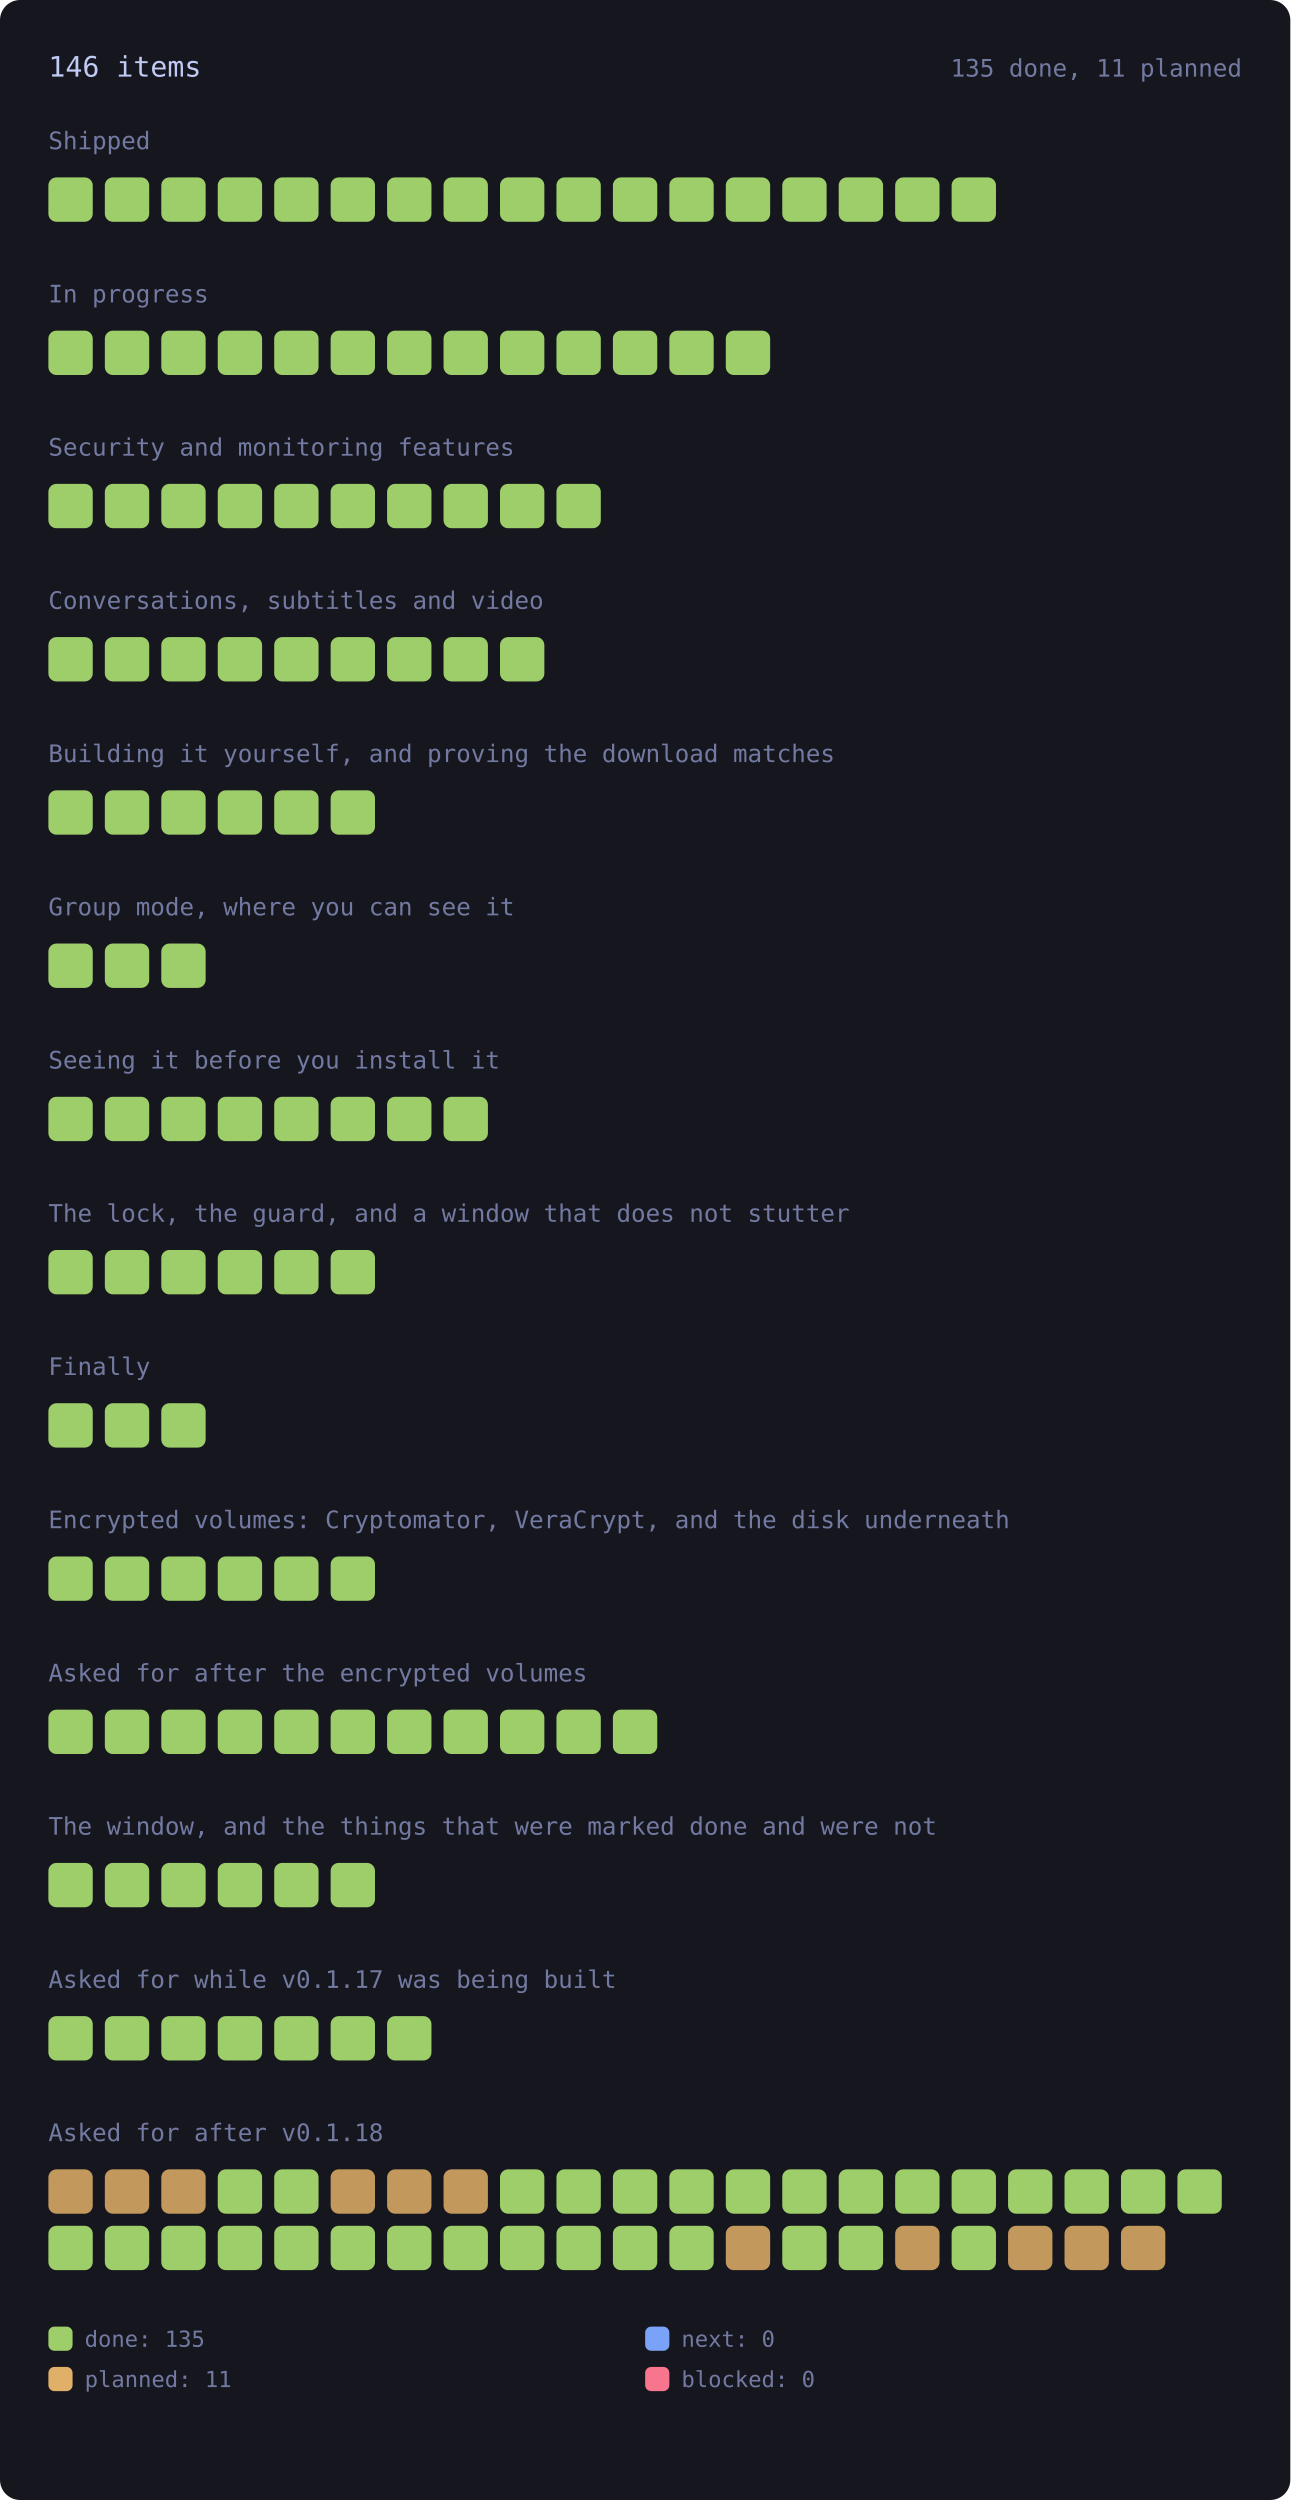
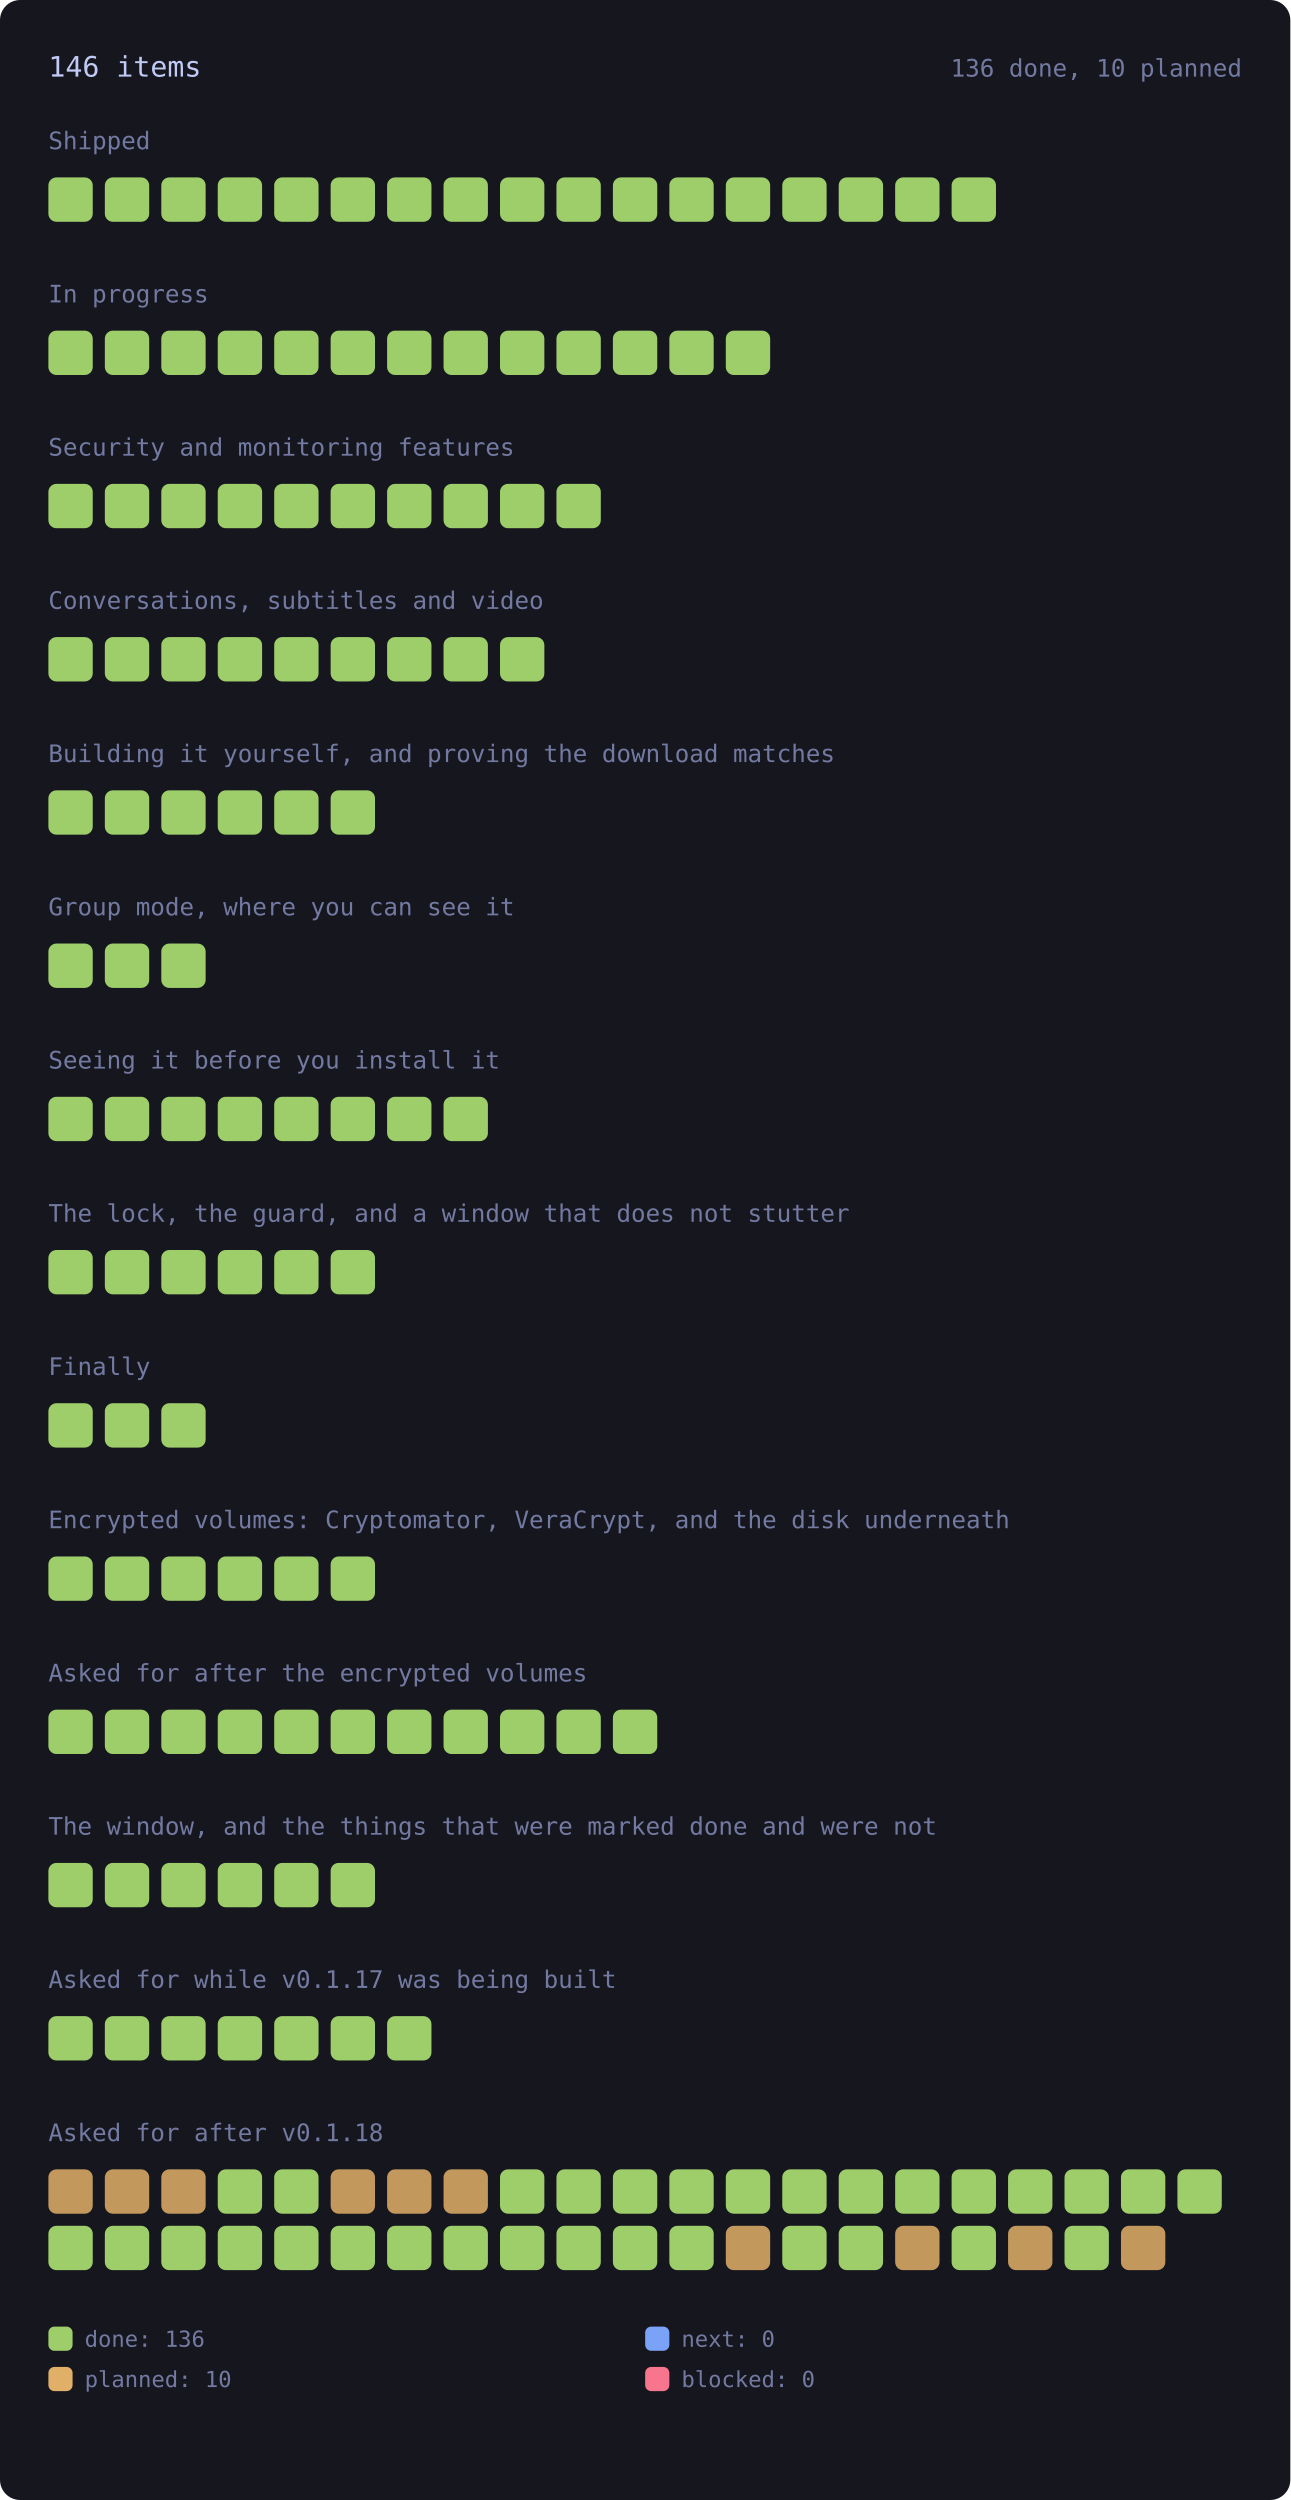
<svg xmlns="http://www.w3.org/2000/svg" viewBox="0 0 640 1240" width="640" height="1240" style="max-width:100%;height:auto" role="img" aria-label="every roadmap item, coloured by state">
  <style>.rm-square{transform-box:fill-box;transform-origin:center;animation:rm-in .45s cubic-bezier(.2,.8,.3,1) backwards;transition:filter .15s ease}.rm-square:hover{filter:brightness(1.35)}@keyframes rm-in{from{opacity:0;transform:scale(.4)}to{opacity:1;transform:none}}@media (prefers-reduced-motion:reduce){.rm-square{animation:none}}</style>
  <rect x="0" y="0" width="640" height="1240" rx="10" fill="var(--bg-inset, #16161e)" />
  <text x="24.0" y="38.0" font-family="ui-monospace, SFMono-Regular, Menlo, Consolas, monospace" font-size="14" fill="var(--fg, #c0caf5)">146 items</text>
-   <text x="616.0" y="38.0" font-family="ui-monospace, SFMono-Regular, Menlo, Consolas, monospace" font-size="12" fill="var(--muted, #737aa2)" text-anchor="end">135 done, 11 planned</text>
+   <text x="616.0" y="38.0" font-family="ui-monospace, SFMono-Regular, Menlo, Consolas, monospace" font-size="12" fill="var(--muted, #737aa2)" text-anchor="end">136 done, 10 planned</text>
  <text x="24.0" y="74.0" font-family="ui-monospace, SFMono-Regular, Menlo, Consolas, monospace" font-size="12" fill="var(--muted, #737aa2)">Shipped</text>
  <g opacity="1">
    <rect class="rm-square" style="animation-delay:0ms" x="24.0" y="88.0" width="22.0" height="22.0" rx="4" fill="var(--ok, #9ece6a)" />
  </g>
  <g opacity="1">
    <rect class="rm-square" style="animation-delay:12ms" x="52.0" y="88.0" width="22.0" height="22.0" rx="4" fill="var(--ok, #9ece6a)" />
  </g>
  <g opacity="1">
    <rect class="rm-square" style="animation-delay:24ms" x="80.0" y="88.0" width="22.0" height="22.0" rx="4" fill="var(--ok, #9ece6a)" />
  </g>
  <g opacity="1">
    <rect class="rm-square" style="animation-delay:36ms" x="108.0" y="88.0" width="22.0" height="22.0" rx="4" fill="var(--ok, #9ece6a)" />
  </g>
  <g opacity="1">
    <rect class="rm-square" style="animation-delay:48ms" x="136.0" y="88.0" width="22.0" height="22.0" rx="4" fill="var(--ok, #9ece6a)" />
  </g>
  <g opacity="1">
    <rect class="rm-square" style="animation-delay:60ms" x="164.0" y="88.0" width="22.0" height="22.0" rx="4" fill="var(--ok, #9ece6a)" />
  </g>
  <g opacity="1">
    <rect class="rm-square" style="animation-delay:72ms" x="192.0" y="88.0" width="22.0" height="22.0" rx="4" fill="var(--ok, #9ece6a)" />
  </g>
  <g opacity="1">
    <rect class="rm-square" style="animation-delay:84ms" x="220.0" y="88.0" width="22.0" height="22.0" rx="4" fill="var(--ok, #9ece6a)" />
  </g>
  <g opacity="1">
    <rect class="rm-square" style="animation-delay:96ms" x="248.0" y="88.0" width="22.0" height="22.0" rx="4" fill="var(--ok, #9ece6a)" />
  </g>
  <g opacity="1">
    <rect class="rm-square" style="animation-delay:108ms" x="276.0" y="88.0" width="22.0" height="22.0" rx="4" fill="var(--ok, #9ece6a)" />
  </g>
  <g opacity="1">
    <rect class="rm-square" style="animation-delay:120ms" x="304.0" y="88.0" width="22.0" height="22.0" rx="4" fill="var(--ok, #9ece6a)" />
  </g>
  <g opacity="1">
    <rect class="rm-square" style="animation-delay:132ms" x="332.0" y="88.0" width="22.0" height="22.0" rx="4" fill="var(--ok, #9ece6a)" />
  </g>
  <g opacity="1">
    <rect class="rm-square" style="animation-delay:144ms" x="360.0" y="88.0" width="22.0" height="22.0" rx="4" fill="var(--ok, #9ece6a)" />
  </g>
  <g opacity="1">
    <rect class="rm-square" style="animation-delay:156ms" x="388.0" y="88.0" width="22.0" height="22.0" rx="4" fill="var(--ok, #9ece6a)" />
  </g>
  <g opacity="1">
    <rect class="rm-square" style="animation-delay:168ms" x="416.0" y="88.0" width="22.0" height="22.0" rx="4" fill="var(--ok, #9ece6a)" />
  </g>
  <g opacity="1">
    <rect class="rm-square" style="animation-delay:180ms" x="444.0" y="88.0" width="22.0" height="22.0" rx="4" fill="var(--ok, #9ece6a)" />
  </g>
  <g opacity="1">
    <rect class="rm-square" style="animation-delay:192ms" x="472.0" y="88.0" width="22.0" height="22.0" rx="4" fill="var(--ok, #9ece6a)" />
  </g>
  <text x="24.0" y="150.0" font-family="ui-monospace, SFMono-Regular, Menlo, Consolas, monospace" font-size="12" fill="var(--muted, #737aa2)">In progress</text>
  <g opacity="1">
    <rect class="rm-square" style="animation-delay:0ms" x="24.0" y="164.0" width="22.0" height="22.0" rx="4" fill="var(--ok, #9ece6a)" />
  </g>
  <g opacity="1">
    <rect class="rm-square" style="animation-delay:12ms" x="52.0" y="164.0" width="22.0" height="22.0" rx="4" fill="var(--ok, #9ece6a)" />
  </g>
  <g opacity="1">
    <rect class="rm-square" style="animation-delay:24ms" x="80.0" y="164.0" width="22.0" height="22.0" rx="4" fill="var(--ok, #9ece6a)" />
  </g>
  <g opacity="1">
    <rect class="rm-square" style="animation-delay:36ms" x="108.0" y="164.0" width="22.0" height="22.0" rx="4" fill="var(--ok, #9ece6a)" />
  </g>
  <g opacity="1">
    <rect class="rm-square" style="animation-delay:48ms" x="136.0" y="164.0" width="22.0" height="22.0" rx="4" fill="var(--ok, #9ece6a)" />
  </g>
  <g opacity="1">
    <rect class="rm-square" style="animation-delay:60ms" x="164.0" y="164.0" width="22.0" height="22.0" rx="4" fill="var(--ok, #9ece6a)" />
  </g>
  <g opacity="1">
    <rect class="rm-square" style="animation-delay:72ms" x="192.0" y="164.0" width="22.0" height="22.0" rx="4" fill="var(--ok, #9ece6a)" />
  </g>
  <g opacity="1">
    <rect class="rm-square" style="animation-delay:84ms" x="220.0" y="164.0" width="22.0" height="22.0" rx="4" fill="var(--ok, #9ece6a)" />
  </g>
  <g opacity="1">
    <rect class="rm-square" style="animation-delay:96ms" x="248.0" y="164.0" width="22.0" height="22.0" rx="4" fill="var(--ok, #9ece6a)" />
  </g>
  <g opacity="1">
    <rect class="rm-square" style="animation-delay:108ms" x="276.0" y="164.0" width="22.0" height="22.0" rx="4" fill="var(--ok, #9ece6a)" />
  </g>
  <g opacity="1">
    <rect class="rm-square" style="animation-delay:120ms" x="304.0" y="164.0" width="22.0" height="22.0" rx="4" fill="var(--ok, #9ece6a)" />
  </g>
  <g opacity="1">
    <rect class="rm-square" style="animation-delay:132ms" x="332.0" y="164.0" width="22.0" height="22.0" rx="4" fill="var(--ok, #9ece6a)" />
  </g>
  <g opacity="1">
    <rect class="rm-square" style="animation-delay:144ms" x="360.0" y="164.0" width="22.0" height="22.0" rx="4" fill="var(--ok, #9ece6a)" />
  </g>
  <text x="24.0" y="226.0" font-family="ui-monospace, SFMono-Regular, Menlo, Consolas, monospace" font-size="12" fill="var(--muted, #737aa2)">Security and monitoring features</text>
  <g opacity="1">
    <rect class="rm-square" style="animation-delay:0ms" x="24.0" y="240.0" width="22.0" height="22.0" rx="4" fill="var(--ok, #9ece6a)" />
  </g>
  <g opacity="1">
    <rect class="rm-square" style="animation-delay:12ms" x="52.0" y="240.0" width="22.0" height="22.0" rx="4" fill="var(--ok, #9ece6a)" />
  </g>
  <g opacity="1">
    <rect class="rm-square" style="animation-delay:24ms" x="80.0" y="240.0" width="22.0" height="22.0" rx="4" fill="var(--ok, #9ece6a)" />
  </g>
  <g opacity="1">
    <rect class="rm-square" style="animation-delay:36ms" x="108.0" y="240.0" width="22.0" height="22.0" rx="4" fill="var(--ok, #9ece6a)" />
  </g>
  <g opacity="1">
    <rect class="rm-square" style="animation-delay:48ms" x="136.0" y="240.0" width="22.0" height="22.0" rx="4" fill="var(--ok, #9ece6a)" />
  </g>
  <g opacity="1">
    <rect class="rm-square" style="animation-delay:60ms" x="164.0" y="240.0" width="22.0" height="22.0" rx="4" fill="var(--ok, #9ece6a)" />
  </g>
  <g opacity="1">
    <rect class="rm-square" style="animation-delay:72ms" x="192.0" y="240.0" width="22.0" height="22.0" rx="4" fill="var(--ok, #9ece6a)" />
  </g>
  <g opacity="1">
    <rect class="rm-square" style="animation-delay:84ms" x="220.0" y="240.0" width="22.0" height="22.0" rx="4" fill="var(--ok, #9ece6a)" />
  </g>
  <g opacity="1">
    <rect class="rm-square" style="animation-delay:96ms" x="248.0" y="240.0" width="22.0" height="22.0" rx="4" fill="var(--ok, #9ece6a)" />
  </g>
  <g opacity="1">
    <rect class="rm-square" style="animation-delay:108ms" x="276.0" y="240.0" width="22.0" height="22.0" rx="4" fill="var(--ok, #9ece6a)" />
  </g>
  <text x="24.0" y="302.0" font-family="ui-monospace, SFMono-Regular, Menlo, Consolas, monospace" font-size="12" fill="var(--muted, #737aa2)">Conversations, subtitles and video</text>
  <g opacity="1">
    <rect class="rm-square" style="animation-delay:0ms" x="24.0" y="316.0" width="22.0" height="22.0" rx="4" fill="var(--ok, #9ece6a)" />
  </g>
  <g opacity="1">
    <rect class="rm-square" style="animation-delay:12ms" x="52.0" y="316.0" width="22.0" height="22.0" rx="4" fill="var(--ok, #9ece6a)" />
  </g>
  <g opacity="1">
    <rect class="rm-square" style="animation-delay:24ms" x="80.0" y="316.0" width="22.0" height="22.0" rx="4" fill="var(--ok, #9ece6a)" />
  </g>
  <g opacity="1">
    <rect class="rm-square" style="animation-delay:36ms" x="108.0" y="316.0" width="22.0" height="22.0" rx="4" fill="var(--ok, #9ece6a)" />
  </g>
  <g opacity="1">
    <rect class="rm-square" style="animation-delay:48ms" x="136.0" y="316.0" width="22.0" height="22.0" rx="4" fill="var(--ok, #9ece6a)" />
  </g>
  <g opacity="1">
    <rect class="rm-square" style="animation-delay:60ms" x="164.0" y="316.0" width="22.0" height="22.0" rx="4" fill="var(--ok, #9ece6a)" />
  </g>
  <g opacity="1">
    <rect class="rm-square" style="animation-delay:72ms" x="192.0" y="316.0" width="22.0" height="22.0" rx="4" fill="var(--ok, #9ece6a)" />
  </g>
  <g opacity="1">
    <rect class="rm-square" style="animation-delay:84ms" x="220.0" y="316.0" width="22.0" height="22.0" rx="4" fill="var(--ok, #9ece6a)" />
  </g>
  <g opacity="1">
    <rect class="rm-square" style="animation-delay:96ms" x="248.0" y="316.0" width="22.0" height="22.0" rx="4" fill="var(--ok, #9ece6a)" />
  </g>
  <text x="24.0" y="378.0" font-family="ui-monospace, SFMono-Regular, Menlo, Consolas, monospace" font-size="12" fill="var(--muted, #737aa2)">Building it yourself, and proving the download matches</text>
  <g opacity="1">
    <rect class="rm-square" style="animation-delay:0ms" x="24.0" y="392.0" width="22.0" height="22.0" rx="4" fill="var(--ok, #9ece6a)" />
  </g>
  <g opacity="1">
    <rect class="rm-square" style="animation-delay:12ms" x="52.0" y="392.0" width="22.0" height="22.0" rx="4" fill="var(--ok, #9ece6a)" />
  </g>
  <g opacity="1">
    <rect class="rm-square" style="animation-delay:24ms" x="80.0" y="392.0" width="22.0" height="22.0" rx="4" fill="var(--ok, #9ece6a)" />
  </g>
  <g opacity="1">
    <rect class="rm-square" style="animation-delay:36ms" x="108.0" y="392.0" width="22.0" height="22.0" rx="4" fill="var(--ok, #9ece6a)" />
  </g>
  <g opacity="1">
    <rect class="rm-square" style="animation-delay:48ms" x="136.0" y="392.0" width="22.0" height="22.0" rx="4" fill="var(--ok, #9ece6a)" />
  </g>
  <g opacity="1">
    <rect class="rm-square" style="animation-delay:60ms" x="164.0" y="392.0" width="22.0" height="22.0" rx="4" fill="var(--ok, #9ece6a)" />
  </g>
  <text x="24.0" y="454.0" font-family="ui-monospace, SFMono-Regular, Menlo, Consolas, monospace" font-size="12" fill="var(--muted, #737aa2)">Group mode, where you can see it</text>
  <g opacity="1">
    <rect class="rm-square" style="animation-delay:0ms" x="24.0" y="468.0" width="22.0" height="22.0" rx="4" fill="var(--ok, #9ece6a)" />
  </g>
  <g opacity="1">
    <rect class="rm-square" style="animation-delay:12ms" x="52.0" y="468.0" width="22.0" height="22.0" rx="4" fill="var(--ok, #9ece6a)" />
  </g>
  <g opacity="1">
    <rect class="rm-square" style="animation-delay:24ms" x="80.0" y="468.0" width="22.0" height="22.0" rx="4" fill="var(--ok, #9ece6a)" />
  </g>
  <text x="24.0" y="530.0" font-family="ui-monospace, SFMono-Regular, Menlo, Consolas, monospace" font-size="12" fill="var(--muted, #737aa2)">Seeing it before you install it</text>
  <g opacity="1">
    <rect class="rm-square" style="animation-delay:0ms" x="24.0" y="544.0" width="22.0" height="22.0" rx="4" fill="var(--ok, #9ece6a)" />
  </g>
  <g opacity="1">
    <rect class="rm-square" style="animation-delay:12ms" x="52.0" y="544.0" width="22.0" height="22.0" rx="4" fill="var(--ok, #9ece6a)" />
  </g>
  <g opacity="1">
    <rect class="rm-square" style="animation-delay:24ms" x="80.0" y="544.0" width="22.0" height="22.0" rx="4" fill="var(--ok, #9ece6a)" />
  </g>
  <g opacity="1">
    <rect class="rm-square" style="animation-delay:36ms" x="108.0" y="544.0" width="22.0" height="22.0" rx="4" fill="var(--ok, #9ece6a)" />
  </g>
  <g opacity="1">
    <rect class="rm-square" style="animation-delay:48ms" x="136.0" y="544.0" width="22.0" height="22.0" rx="4" fill="var(--ok, #9ece6a)" />
  </g>
  <g opacity="1">
    <rect class="rm-square" style="animation-delay:60ms" x="164.0" y="544.0" width="22.0" height="22.0" rx="4" fill="var(--ok, #9ece6a)" />
  </g>
  <g opacity="1">
    <rect class="rm-square" style="animation-delay:72ms" x="192.0" y="544.0" width="22.0" height="22.0" rx="4" fill="var(--ok, #9ece6a)" />
  </g>
  <g opacity="1">
    <rect class="rm-square" style="animation-delay:84ms" x="220.0" y="544.0" width="22.0" height="22.0" rx="4" fill="var(--ok, #9ece6a)" />
  </g>
  <text x="24.0" y="606.0" font-family="ui-monospace, SFMono-Regular, Menlo, Consolas, monospace" font-size="12" fill="var(--muted, #737aa2)">The lock, the guard, and a window that does not stutter</text>
  <g opacity="1">
    <rect class="rm-square" style="animation-delay:0ms" x="24.0" y="620.0" width="22.0" height="22.0" rx="4" fill="var(--ok, #9ece6a)" />
  </g>
  <g opacity="1">
    <rect class="rm-square" style="animation-delay:12ms" x="52.0" y="620.0" width="22.0" height="22.0" rx="4" fill="var(--ok, #9ece6a)" />
  </g>
  <g opacity="1">
    <rect class="rm-square" style="animation-delay:24ms" x="80.0" y="620.0" width="22.0" height="22.0" rx="4" fill="var(--ok, #9ece6a)" />
  </g>
  <g opacity="1">
    <rect class="rm-square" style="animation-delay:36ms" x="108.0" y="620.0" width="22.0" height="22.0" rx="4" fill="var(--ok, #9ece6a)" />
  </g>
  <g opacity="1">
    <rect class="rm-square" style="animation-delay:48ms" x="136.0" y="620.0" width="22.0" height="22.0" rx="4" fill="var(--ok, #9ece6a)" />
  </g>
  <g opacity="1">
    <rect class="rm-square" style="animation-delay:60ms" x="164.0" y="620.0" width="22.0" height="22.0" rx="4" fill="var(--ok, #9ece6a)" />
  </g>
  <text x="24.0" y="682.0" font-family="ui-monospace, SFMono-Regular, Menlo, Consolas, monospace" font-size="12" fill="var(--muted, #737aa2)">Finally</text>
  <g opacity="1">
    <rect class="rm-square" style="animation-delay:0ms" x="24.0" y="696.0" width="22.0" height="22.0" rx="4" fill="var(--ok, #9ece6a)" />
  </g>
  <g opacity="1">
    <rect class="rm-square" style="animation-delay:12ms" x="52.0" y="696.0" width="22.0" height="22.0" rx="4" fill="var(--ok, #9ece6a)" />
  </g>
  <g opacity="1">
    <rect class="rm-square" style="animation-delay:24ms" x="80.0" y="696.0" width="22.0" height="22.0" rx="4" fill="var(--ok, #9ece6a)" />
  </g>
  <text x="24.0" y="758.0" font-family="ui-monospace, SFMono-Regular, Menlo, Consolas, monospace" font-size="12" fill="var(--muted, #737aa2)">Encrypted volumes: Cryptomator, VeraCrypt, and the disk underneath</text>
  <g opacity="1">
    <rect class="rm-square" style="animation-delay:0ms" x="24.0" y="772.0" width="22.0" height="22.0" rx="4" fill="var(--ok, #9ece6a)" />
  </g>
  <g opacity="1">
    <rect class="rm-square" style="animation-delay:12ms" x="52.0" y="772.0" width="22.0" height="22.0" rx="4" fill="var(--ok, #9ece6a)" />
  </g>
  <g opacity="1">
    <rect class="rm-square" style="animation-delay:24ms" x="80.0" y="772.0" width="22.0" height="22.0" rx="4" fill="var(--ok, #9ece6a)" />
  </g>
  <g opacity="1">
    <rect class="rm-square" style="animation-delay:36ms" x="108.0" y="772.0" width="22.0" height="22.0" rx="4" fill="var(--ok, #9ece6a)" />
  </g>
  <g opacity="1">
    <rect class="rm-square" style="animation-delay:48ms" x="136.0" y="772.0" width="22.0" height="22.0" rx="4" fill="var(--ok, #9ece6a)" />
  </g>
  <g opacity="1">
    <rect class="rm-square" style="animation-delay:60ms" x="164.0" y="772.0" width="22.0" height="22.0" rx="4" fill="var(--ok, #9ece6a)" />
  </g>
  <text x="24.0" y="834.0" font-family="ui-monospace, SFMono-Regular, Menlo, Consolas, monospace" font-size="12" fill="var(--muted, #737aa2)">Asked for after the encrypted volumes</text>
  <g opacity="1">
    <rect class="rm-square" style="animation-delay:0ms" x="24.0" y="848.0" width="22.0" height="22.0" rx="4" fill="var(--ok, #9ece6a)" />
  </g>
  <g opacity="1">
    <rect class="rm-square" style="animation-delay:12ms" x="52.0" y="848.0" width="22.0" height="22.0" rx="4" fill="var(--ok, #9ece6a)" />
  </g>
  <g opacity="1">
    <rect class="rm-square" style="animation-delay:24ms" x="80.0" y="848.0" width="22.0" height="22.0" rx="4" fill="var(--ok, #9ece6a)" />
  </g>
  <g opacity="1">
    <rect class="rm-square" style="animation-delay:36ms" x="108.0" y="848.0" width="22.0" height="22.0" rx="4" fill="var(--ok, #9ece6a)" />
  </g>
  <g opacity="1">
    <rect class="rm-square" style="animation-delay:48ms" x="136.0" y="848.0" width="22.0" height="22.0" rx="4" fill="var(--ok, #9ece6a)" />
  </g>
  <g opacity="1">
    <rect class="rm-square" style="animation-delay:60ms" x="164.0" y="848.0" width="22.0" height="22.0" rx="4" fill="var(--ok, #9ece6a)" />
  </g>
  <g opacity="1">
    <rect class="rm-square" style="animation-delay:72ms" x="192.0" y="848.0" width="22.0" height="22.0" rx="4" fill="var(--ok, #9ece6a)" />
  </g>
  <g opacity="1">
    <rect class="rm-square" style="animation-delay:84ms" x="220.0" y="848.0" width="22.0" height="22.0" rx="4" fill="var(--ok, #9ece6a)" />
  </g>
  <g opacity="1">
    <rect class="rm-square" style="animation-delay:96ms" x="248.0" y="848.0" width="22.0" height="22.0" rx="4" fill="var(--ok, #9ece6a)" />
  </g>
  <g opacity="1">
    <rect class="rm-square" style="animation-delay:108ms" x="276.0" y="848.0" width="22.0" height="22.0" rx="4" fill="var(--ok, #9ece6a)" />
  </g>
  <g opacity="1">
    <rect class="rm-square" style="animation-delay:120ms" x="304.0" y="848.0" width="22.0" height="22.0" rx="4" fill="var(--ok, #9ece6a)" />
  </g>
  <text x="24.0" y="910.0" font-family="ui-monospace, SFMono-Regular, Menlo, Consolas, monospace" font-size="12" fill="var(--muted, #737aa2)">The window, and the things that were marked done and were not</text>
  <g opacity="1">
    <rect class="rm-square" style="animation-delay:0ms" x="24.0" y="924.0" width="22.0" height="22.0" rx="4" fill="var(--ok, #9ece6a)" />
  </g>
  <g opacity="1">
    <rect class="rm-square" style="animation-delay:12ms" x="52.0" y="924.0" width="22.0" height="22.0" rx="4" fill="var(--ok, #9ece6a)" />
  </g>
  <g opacity="1">
    <rect class="rm-square" style="animation-delay:24ms" x="80.0" y="924.0" width="22.0" height="22.0" rx="4" fill="var(--ok, #9ece6a)" />
  </g>
  <g opacity="1">
    <rect class="rm-square" style="animation-delay:36ms" x="108.0" y="924.0" width="22.0" height="22.0" rx="4" fill="var(--ok, #9ece6a)" />
  </g>
  <g opacity="1">
    <rect class="rm-square" style="animation-delay:48ms" x="136.0" y="924.0" width="22.0" height="22.0" rx="4" fill="var(--ok, #9ece6a)" />
  </g>
  <g opacity="1">
    <rect class="rm-square" style="animation-delay:60ms" x="164.0" y="924.0" width="22.0" height="22.0" rx="4" fill="var(--ok, #9ece6a)" />
  </g>
  <text x="24.0" y="986.0" font-family="ui-monospace, SFMono-Regular, Menlo, Consolas, monospace" font-size="12" fill="var(--muted, #737aa2)">Asked for while v0.1.17 was being built</text>
  <g opacity="1">
    <rect class="rm-square" style="animation-delay:0ms" x="24.0" y="1000.0" width="22.0" height="22.0" rx="4" fill="var(--ok, #9ece6a)" />
  </g>
  <g opacity="1">
    <rect class="rm-square" style="animation-delay:12ms" x="52.0" y="1000.0" width="22.0" height="22.0" rx="4" fill="var(--ok, #9ece6a)" />
  </g>
  <g opacity="1">
    <rect class="rm-square" style="animation-delay:24ms" x="80.0" y="1000.0" width="22.0" height="22.0" rx="4" fill="var(--ok, #9ece6a)" />
  </g>
  <g opacity="1">
    <rect class="rm-square" style="animation-delay:36ms" x="108.0" y="1000.0" width="22.0" height="22.0" rx="4" fill="var(--ok, #9ece6a)" />
  </g>
  <g opacity="1">
    <rect class="rm-square" style="animation-delay:48ms" x="136.0" y="1000.0" width="22.0" height="22.0" rx="4" fill="var(--ok, #9ece6a)" />
  </g>
  <g opacity="1">
    <rect class="rm-square" style="animation-delay:60ms" x="164.0" y="1000.0" width="22.0" height="22.0" rx="4" fill="var(--ok, #9ece6a)" />
  </g>
  <g opacity="1">
    <rect class="rm-square" style="animation-delay:72ms" x="192.0" y="1000.0" width="22.0" height="22.0" rx="4" fill="var(--ok, #9ece6a)" />
  </g>
  <text x="24.0" y="1062.0" font-family="ui-monospace, SFMono-Regular, Menlo, Consolas, monospace" font-size="12" fill="var(--muted, #737aa2)">Asked for after v0.1.18</text>
  <g opacity="0.85">
    <rect class="rm-square" style="animation-delay:0ms" x="24.0" y="1076.0" width="22.0" height="22.0" rx="4" fill="var(--warn, #e0af68)" />
  </g>
  <g opacity="0.85">
    <rect class="rm-square" style="animation-delay:12ms" x="52.0" y="1076.0" width="22.0" height="22.0" rx="4" fill="var(--warn, #e0af68)" />
  </g>
  <g opacity="0.85">
    <rect class="rm-square" style="animation-delay:24ms" x="80.0" y="1076.0" width="22.0" height="22.0" rx="4" fill="var(--warn, #e0af68)" />
  </g>
  <g opacity="1">
    <rect class="rm-square" style="animation-delay:36ms" x="108.0" y="1076.0" width="22.0" height="22.0" rx="4" fill="var(--ok, #9ece6a)" />
  </g>
  <g opacity="1">
    <rect class="rm-square" style="animation-delay:48ms" x="136.0" y="1076.0" width="22.0" height="22.0" rx="4" fill="var(--ok, #9ece6a)" />
  </g>
  <g opacity="0.85">
    <rect class="rm-square" style="animation-delay:60ms" x="164.0" y="1076.0" width="22.0" height="22.0" rx="4" fill="var(--warn, #e0af68)" />
  </g>
  <g opacity="0.85">
    <rect class="rm-square" style="animation-delay:72ms" x="192.0" y="1076.0" width="22.0" height="22.0" rx="4" fill="var(--warn, #e0af68)" />
  </g>
  <g opacity="0.85">
    <rect class="rm-square" style="animation-delay:84ms" x="220.0" y="1076.0" width="22.0" height="22.0" rx="4" fill="var(--warn, #e0af68)" />
  </g>
  <g opacity="1">
    <rect class="rm-square" style="animation-delay:96ms" x="248.0" y="1076.0" width="22.0" height="22.0" rx="4" fill="var(--ok, #9ece6a)" />
  </g>
  <g opacity="1">
    <rect class="rm-square" style="animation-delay:108ms" x="276.0" y="1076.0" width="22.0" height="22.0" rx="4" fill="var(--ok, #9ece6a)" />
  </g>
  <g opacity="1">
    <rect class="rm-square" style="animation-delay:120ms" x="304.0" y="1076.0" width="22.0" height="22.0" rx="4" fill="var(--ok, #9ece6a)" />
  </g>
  <g opacity="1">
    <rect class="rm-square" style="animation-delay:132ms" x="332.0" y="1076.0" width="22.0" height="22.0" rx="4" fill="var(--ok, #9ece6a)" />
  </g>
  <g opacity="1">
    <rect class="rm-square" style="animation-delay:144ms" x="360.0" y="1076.0" width="22.0" height="22.0" rx="4" fill="var(--ok, #9ece6a)" />
  </g>
  <g opacity="1">
    <rect class="rm-square" style="animation-delay:156ms" x="388.0" y="1076.0" width="22.0" height="22.0" rx="4" fill="var(--ok, #9ece6a)" />
  </g>
  <g opacity="1">
    <rect class="rm-square" style="animation-delay:168ms" x="416.0" y="1076.0" width="22.0" height="22.0" rx="4" fill="var(--ok, #9ece6a)" />
  </g>
  <g opacity="1">
    <rect class="rm-square" style="animation-delay:180ms" x="444.0" y="1076.0" width="22.0" height="22.0" rx="4" fill="var(--ok, #9ece6a)" />
  </g>
  <g opacity="1">
    <rect class="rm-square" style="animation-delay:192ms" x="472.0" y="1076.0" width="22.0" height="22.0" rx="4" fill="var(--ok, #9ece6a)" />
  </g>
  <g opacity="1">
    <rect class="rm-square" style="animation-delay:204ms" x="500.0" y="1076.0" width="22.0" height="22.0" rx="4" fill="var(--ok, #9ece6a)" />
  </g>
  <g opacity="1">
    <rect class="rm-square" style="animation-delay:216ms" x="528.0" y="1076.0" width="22.0" height="22.0" rx="4" fill="var(--ok, #9ece6a)" />
  </g>
  <g opacity="1">
    <rect class="rm-square" style="animation-delay:228ms" x="556.0" y="1076.0" width="22.0" height="22.0" rx="4" fill="var(--ok, #9ece6a)" />
  </g>
  <g opacity="1">
    <rect class="rm-square" style="animation-delay:240ms" x="584.0" y="1076.0" width="22.0" height="22.0" rx="4" fill="var(--ok, #9ece6a)" />
  </g>
  <g opacity="1">
    <rect class="rm-square" style="animation-delay:252ms" x="24.0" y="1104.0" width="22.0" height="22.0" rx="4" fill="var(--ok, #9ece6a)" />
  </g>
  <g opacity="1">
    <rect class="rm-square" style="animation-delay:264ms" x="52.0" y="1104.0" width="22.0" height="22.0" rx="4" fill="var(--ok, #9ece6a)" />
  </g>
  <g opacity="1">
    <rect class="rm-square" style="animation-delay:276ms" x="80.0" y="1104.0" width="22.0" height="22.0" rx="4" fill="var(--ok, #9ece6a)" />
  </g>
  <g opacity="1">
    <rect class="rm-square" style="animation-delay:288ms" x="108.0" y="1104.0" width="22.0" height="22.0" rx="4" fill="var(--ok, #9ece6a)" />
  </g>
  <g opacity="1">
    <rect class="rm-square" style="animation-delay:300ms" x="136.0" y="1104.0" width="22.0" height="22.0" rx="4" fill="var(--ok, #9ece6a)" />
  </g>
  <g opacity="1">
    <rect class="rm-square" style="animation-delay:312ms" x="164.0" y="1104.0" width="22.0" height="22.0" rx="4" fill="var(--ok, #9ece6a)" />
  </g>
  <g opacity="1">
    <rect class="rm-square" style="animation-delay:324ms" x="192.0" y="1104.0" width="22.0" height="22.0" rx="4" fill="var(--ok, #9ece6a)" />
  </g>
  <g opacity="1">
    <rect class="rm-square" style="animation-delay:336ms" x="220.0" y="1104.0" width="22.0" height="22.0" rx="4" fill="var(--ok, #9ece6a)" />
  </g>
  <g opacity="1">
    <rect class="rm-square" style="animation-delay:348ms" x="248.0" y="1104.0" width="22.0" height="22.0" rx="4" fill="var(--ok, #9ece6a)" />
  </g>
  <g opacity="1">
    <rect class="rm-square" style="animation-delay:360ms" x="276.0" y="1104.0" width="22.0" height="22.0" rx="4" fill="var(--ok, #9ece6a)" />
  </g>
  <g opacity="1">
    <rect class="rm-square" style="animation-delay:372ms" x="304.0" y="1104.0" width="22.0" height="22.0" rx="4" fill="var(--ok, #9ece6a)" />
  </g>
  <g opacity="1">
    <rect class="rm-square" style="animation-delay:384ms" x="332.0" y="1104.0" width="22.0" height="22.0" rx="4" fill="var(--ok, #9ece6a)" />
  </g>
  <g opacity="0.85">
    <rect class="rm-square" style="animation-delay:396ms" x="360.0" y="1104.0" width="22.0" height="22.0" rx="4" fill="var(--warn, #e0af68)" />
  </g>
  <g opacity="1">
    <rect class="rm-square" style="animation-delay:408ms" x="388.0" y="1104.0" width="22.0" height="22.0" rx="4" fill="var(--ok, #9ece6a)" />
  </g>
  <g opacity="1">
    <rect class="rm-square" style="animation-delay:420ms" x="416.0" y="1104.0" width="22.0" height="22.0" rx="4" fill="var(--ok, #9ece6a)" />
  </g>
  <g opacity="0.85">
    <rect class="rm-square" style="animation-delay:432ms" x="444.0" y="1104.0" width="22.0" height="22.0" rx="4" fill="var(--warn, #e0af68)" />
  </g>
  <g opacity="1">
    <rect class="rm-square" style="animation-delay:444ms" x="472.0" y="1104.0" width="22.0" height="22.0" rx="4" fill="var(--ok, #9ece6a)" />
  </g>
  <g opacity="0.85">
    <rect class="rm-square" style="animation-delay:456ms" x="500.0" y="1104.0" width="22.0" height="22.0" rx="4" fill="var(--warn, #e0af68)" />
  </g>
-   <g opacity="0.85">
-     <rect class="rm-square" style="animation-delay:468ms" x="528.0" y="1104.0" width="22.0" height="22.0" rx="4" fill="var(--warn, #e0af68)" />
+   <g opacity="1">
+     <rect class="rm-square" style="animation-delay:468ms" x="528.0" y="1104.0" width="22.0" height="22.0" rx="4" fill="var(--ok, #9ece6a)" />
  </g>
  <g opacity="0.85">
    <rect class="rm-square" style="animation-delay:480ms" x="556.0" y="1104.0" width="22.0" height="22.0" rx="4" fill="var(--warn, #e0af68)" />
  </g>
  <rect x="24.0" y="1154.0" width="12" height="12" rx="3" fill="var(--ok, #9ece6a)" />
-   <text x="42.0" y="1164.0" font-family="ui-monospace, SFMono-Regular, Menlo, Consolas, monospace" font-size="11" fill="var(--muted, #737aa2)">done: 135</text>
+   <text x="42.0" y="1164.0" font-family="ui-monospace, SFMono-Regular, Menlo, Consolas, monospace" font-size="11" fill="var(--muted, #737aa2)">done: 136</text>
  <rect x="320.0" y="1154.0" width="12" height="12" rx="3" fill="var(--accent, #7aa2f7)" />
  <text x="338.0" y="1164.0" font-family="ui-monospace, SFMono-Regular, Menlo, Consolas, monospace" font-size="11" fill="var(--muted, #737aa2)">next: 0</text>
  <rect x="24.0" y="1174.0" width="12" height="12" rx="3" fill="var(--warn, #e0af68)" />
-   <text x="42.0" y="1184.0" font-family="ui-monospace, SFMono-Regular, Menlo, Consolas, monospace" font-size="11" fill="var(--muted, #737aa2)">planned: 11</text>
+   <text x="42.0" y="1184.0" font-family="ui-monospace, SFMono-Regular, Menlo, Consolas, monospace" font-size="11" fill="var(--muted, #737aa2)">planned: 10</text>
  <rect x="320.0" y="1174.0" width="12" height="12" rx="3" fill="var(--err, #f7768e)" />
  <text x="338.0" y="1184.0" font-family="ui-monospace, SFMono-Regular, Menlo, Consolas, monospace" font-size="11" fill="var(--muted, #737aa2)">blocked: 0</text>
</svg>
